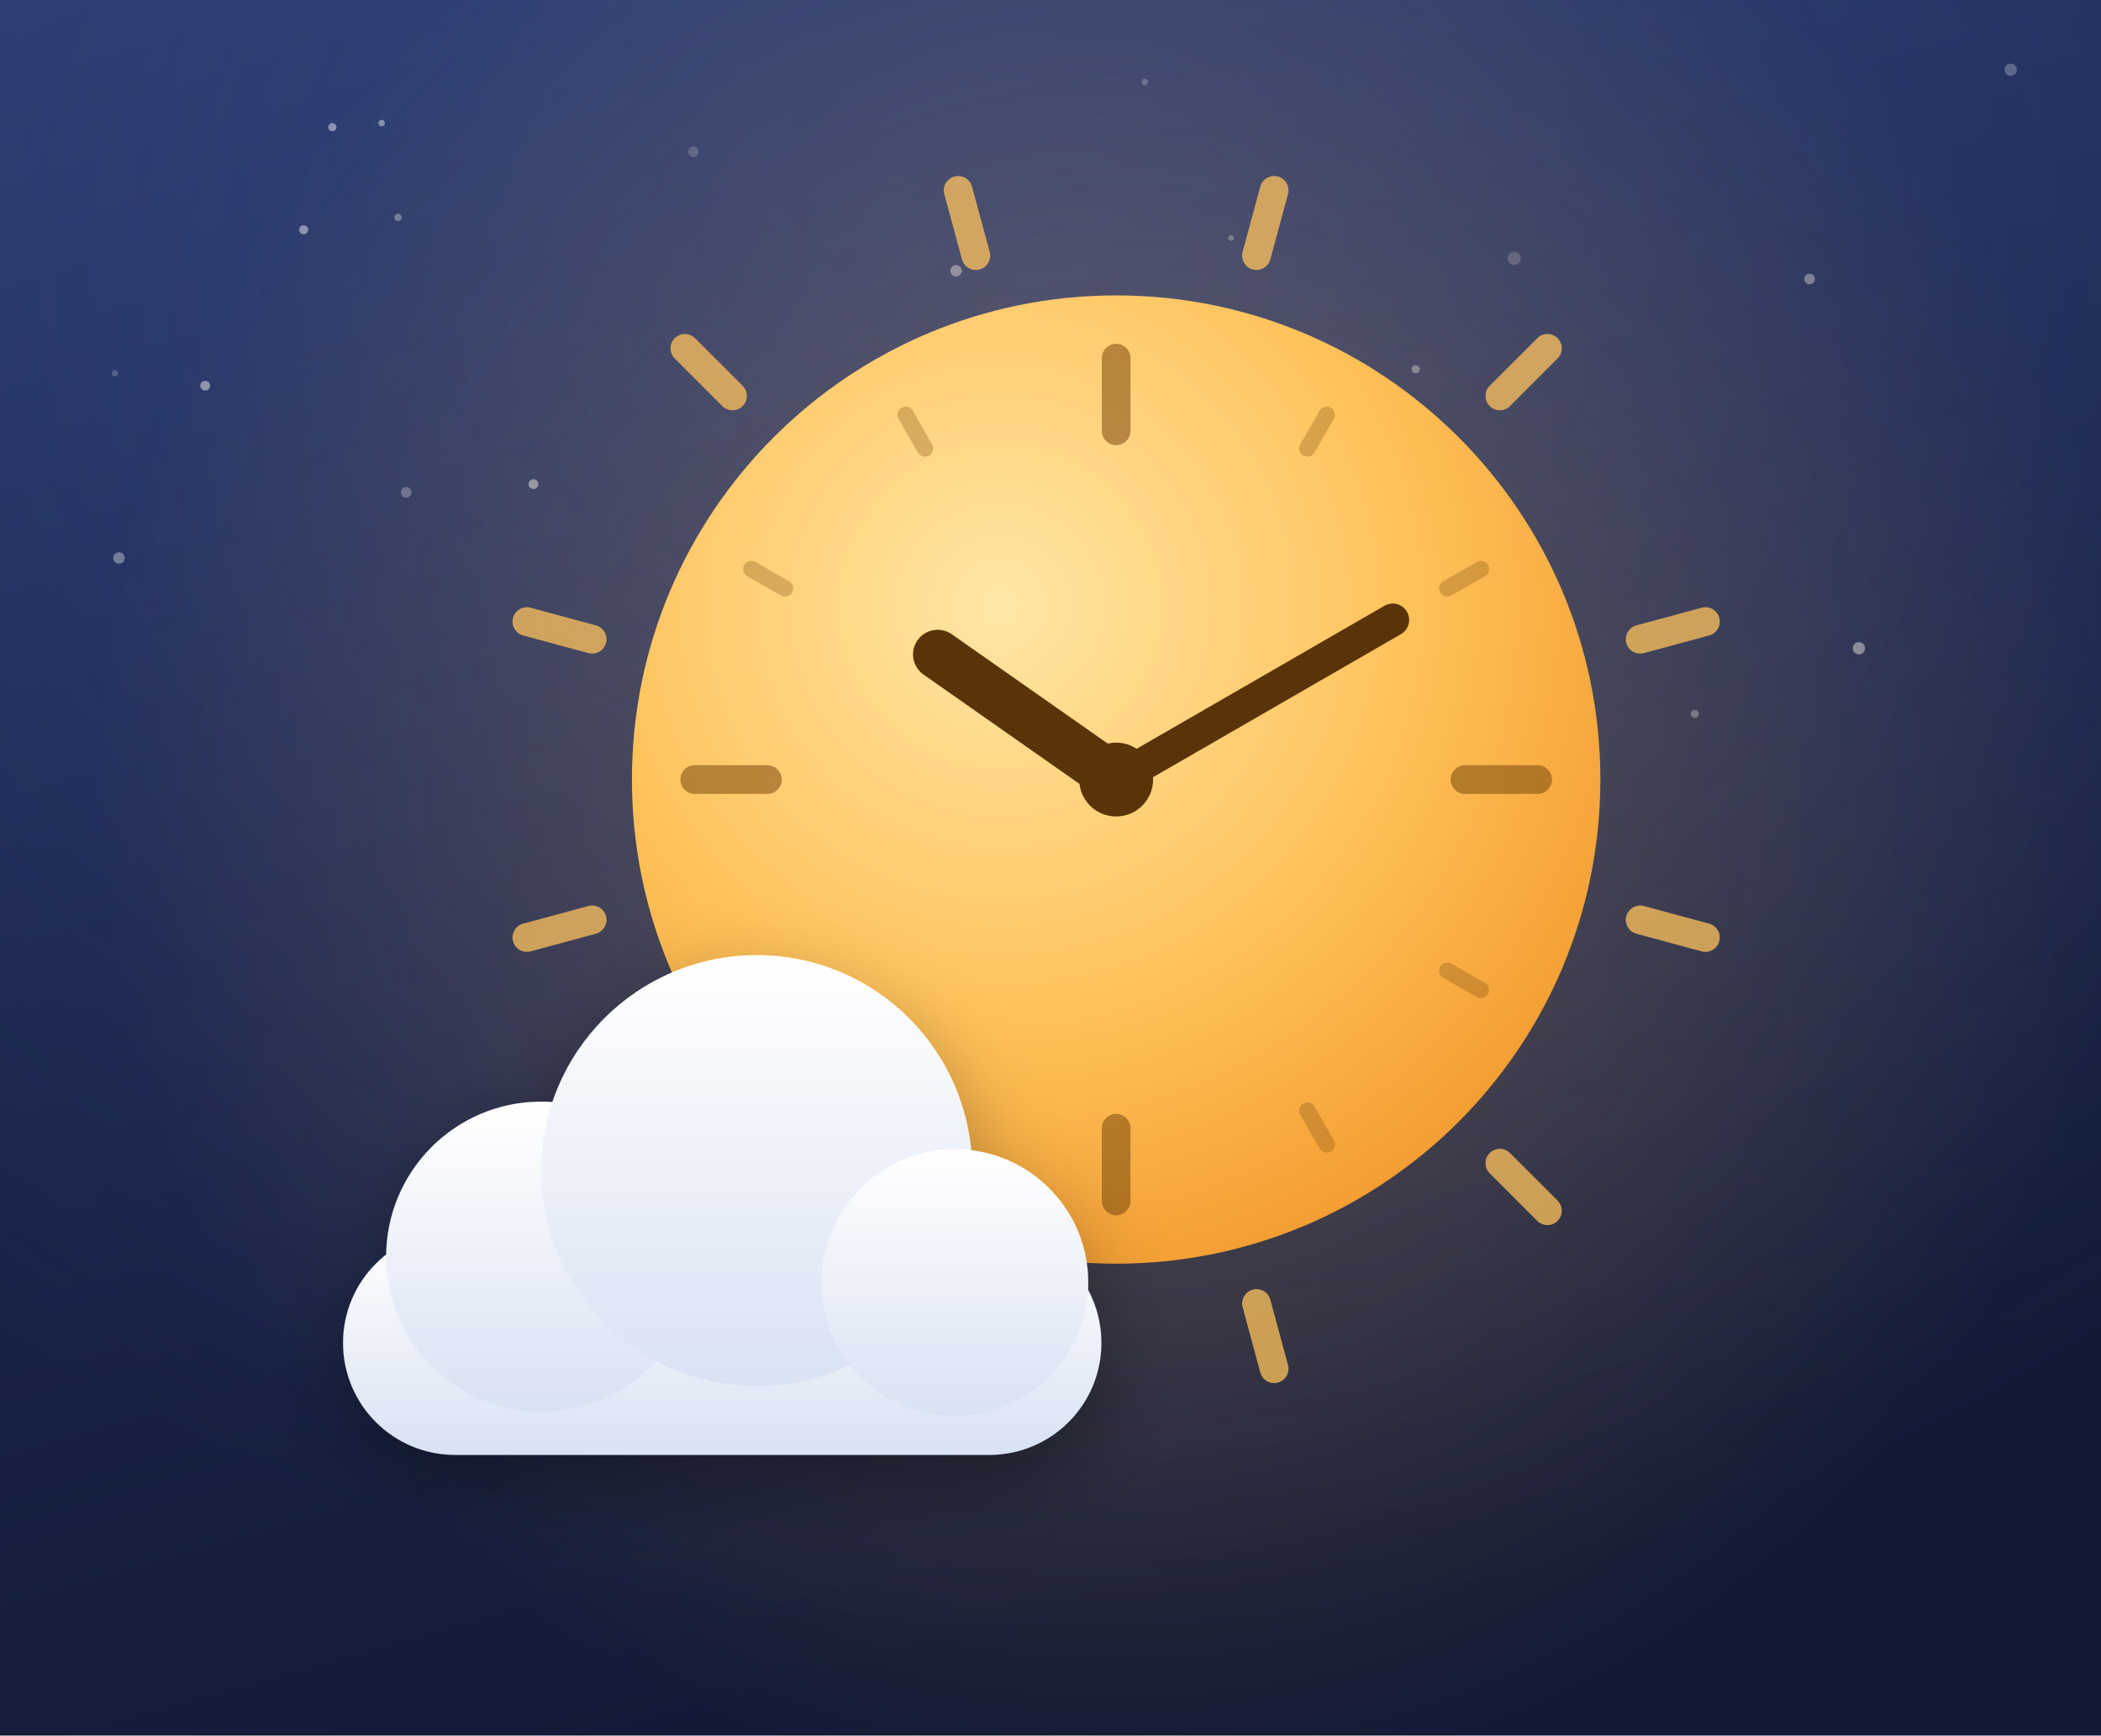
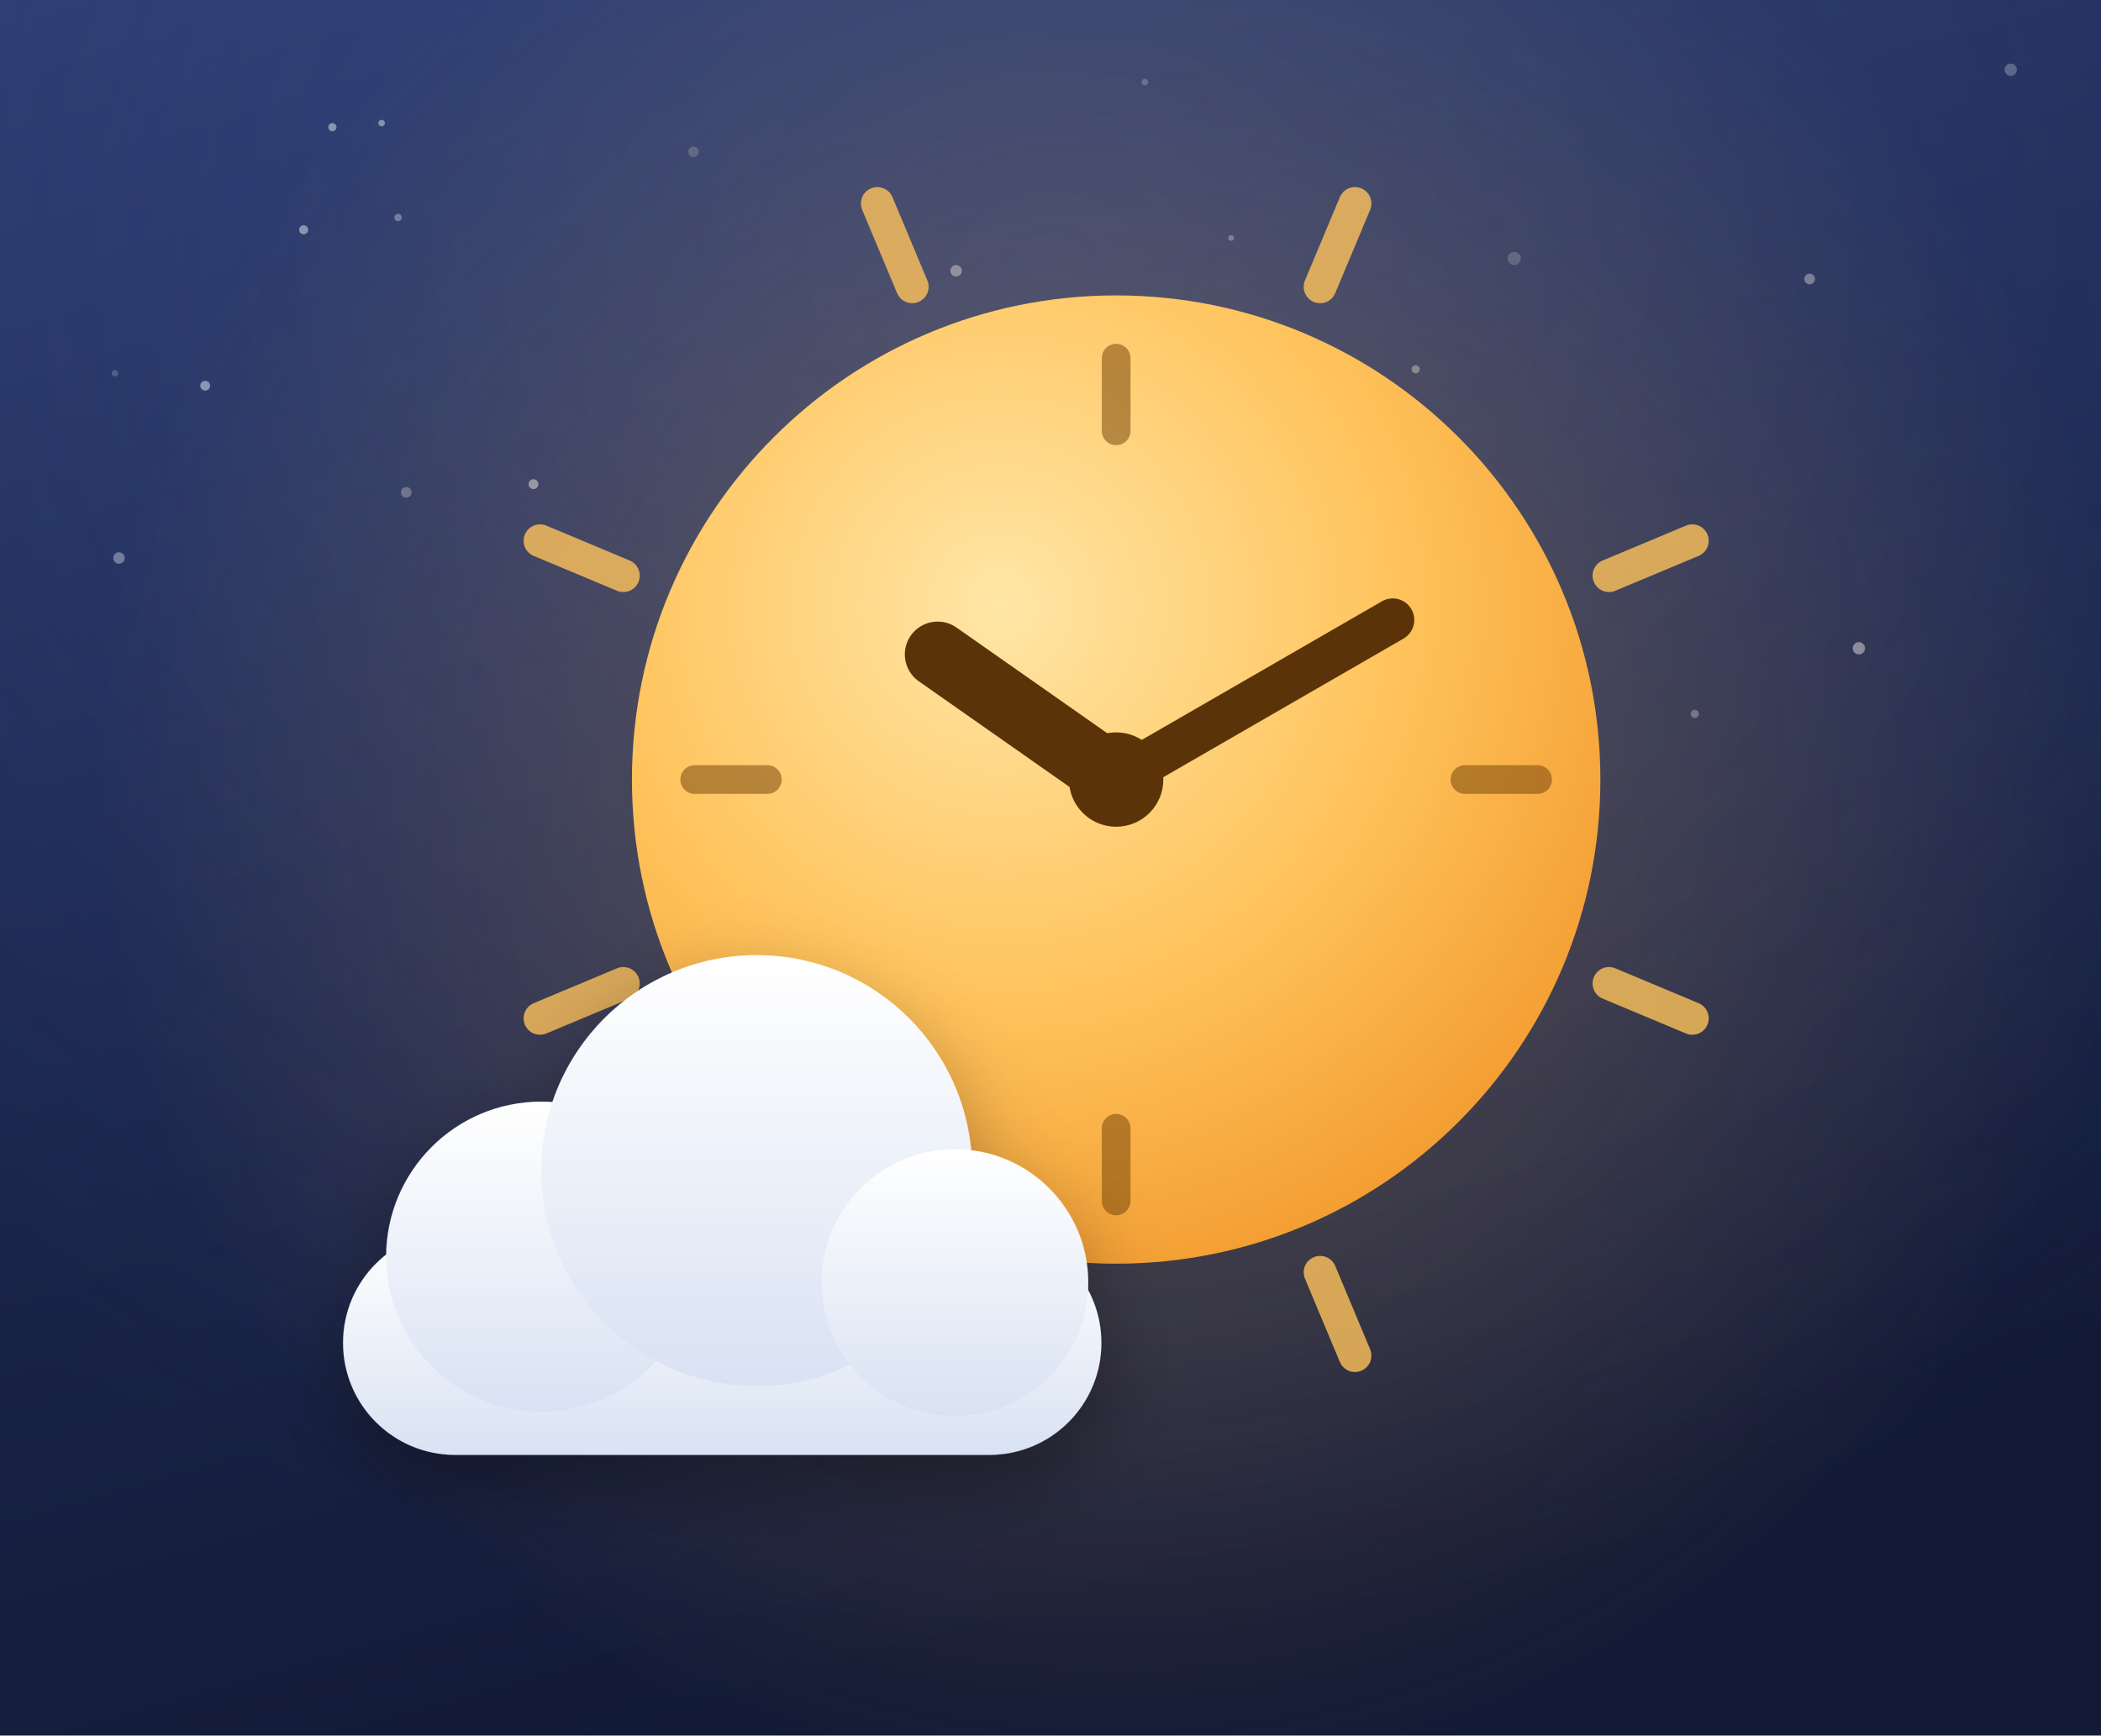
<svg xmlns="http://www.w3.org/2000/svg" width="512" height="423" viewBox="0 0 512 423">
  <defs>
    <linearGradient id="sky" x1="0" y1="0" x2="0.35" y2="1">
      <stop offset="0" stop-color="#2a3a6e" />
      <stop offset="0.5" stop-color="#1c2750" />
      <stop offset="1" stop-color="#121a36" />
    </linearGradient>
    <radialGradient id="halo" cx="0.5" cy="0.5" r="0.5">
      <stop offset="0" stop-color="#ffcf73" stop-opacity="0.55" />
      <stop offset="0.45" stop-color="#ffb64a" stop-opacity="0.16" />
      <stop offset="1" stop-color="#ffb64a" stop-opacity="0" />
    </radialGradient>
    <radialGradient id="sun" cx="0.38" cy="0.32" r="0.75">
      <stop offset="0" stop-color="#ffe6a6" />
      <stop offset="0.55" stop-color="#ffc35c" />
      <stop offset="1" stop-color="#f29a2e" />
    </radialGradient>
    <linearGradient id="glass" x1="0" y1="0" x2="0" y2="1">
      <stop offset="0" stop-color="#ffffff" stop-opacity="0.16" />
      <stop offset="1" stop-color="#ffffff" stop-opacity="0.05" />
    </linearGradient>
    <linearGradient id="glassedge" x1="0" y1="0" x2="1" y2="1">
      <stop offset="0" stop-color="#ffffff" stop-opacity="0.55" />
      <stop offset="0.5" stop-color="#ffffff" stop-opacity="0.12" />
      <stop offset="1" stop-color="#ffffff" stop-opacity="0.30" />
    </linearGradient>
    <linearGradient id="cloudf" x1="0" y1="0" x2="0" y2="1">
      <stop offset="0" stop-color="#ffffff" />
      <stop offset="1" stop-color="#d9e2f3" />
    </linearGradient>
    <linearGradient id="dial" x1="0" y1="0" x2="0" y2="1">
      <stop offset="0" stop-color="#26346a" />
      <stop offset="1" stop-color="#18224a" />
    </linearGradient>
    <filter id="soft" x="-30%" y="-30%" width="160%" height="160%">
      <feGaussianBlur in="SourceAlpha" stdDeviation="10" />
      <feOffset dy="8" />
      <feComponentTransfer>
        <feFuncA type="linear" slope="0.35" />
      </feComponentTransfer>
      <feMerge>
        <feMergeNode />
        <feMergeNode in="SourceGraphic" />
      </feMerge>
    </filter>
    <filter id="blur8">
      <feGaussianBlur stdDeviation="8" />
    </filter>
    <radialGradient id="ambient" cx="0.5" cy="0.15" r="0.8">
      <stop offset="0" stop-color="#4a5f9c" stop-opacity="0.35" />
      <stop offset="1" stop-color="#4a5f9c" stop-opacity="0" />
    </radialGradient>
  </defs>
  <rect width="512" height="423" fill="url(#sky)" />
  <rect width="512" height="423" fill="url(#ambient)" />
  <circle cx="169" cy="37" r="1.3" fill="#fff" opacity="0.18" />
  <circle cx="274" cy="78" r="0.8" fill="#fff" opacity="0.33" />
  <circle cx="28" cy="91" r="0.8" fill="#fff" opacity="0.18" />
  <circle cx="219" cy="167" r="0.8" fill="#fff" opacity="0.23" />
  <circle cx="319" cy="190" r="1.2" fill="#fff" opacity="0.29" />
  <circle cx="490" cy="17" r="1.5" fill="#fff" opacity="0.25" />
  <circle cx="81" cy="31" r="1.0" fill="#fff" opacity="0.44" />
  <circle cx="99" cy="120" r="1.3" fill="#fff" opacity="0.28" />
  <circle cx="279" cy="20" r="0.8" fill="#fff" opacity="0.22" />
  <circle cx="345" cy="90" r="1.0" fill="#fff" opacity="0.35" />
  <circle cx="233" cy="66" r="1.4" fill="#fff" opacity="0.39" />
  <circle cx="130" cy="118" r="1.2" fill="#fff" opacity="0.46" />
  <circle cx="369" cy="63" r="1.6" fill="#fff" opacity="0.19" />
  <circle cx="216" cy="153" r="0.8" fill="#fff" opacity="0.32" />
  <circle cx="29" cy="136" r="1.4" fill="#fff" opacity="0.35" />
  <circle cx="441" cy="68" r="1.3" fill="#fff" opacity="0.36" />
  <circle cx="295" cy="96" r="1.5" fill="#fff" opacity="0.48" />
  <circle cx="243" cy="136" r="0.8" fill="#fff" opacity="0.40" />
  <circle cx="328" cy="199" r="1.4" fill="#fff" opacity="0.25" />
  <circle cx="200" cy="136" r="0.7" fill="#fff" opacity="0.31" />
  <circle cx="93" cy="30" r="0.8" fill="#fff" opacity="0.42" />
  <circle cx="74" cy="56" r="1.1" fill="#fff" opacity="0.45" />
  <circle cx="50" cy="94" r="1.2" fill="#fff" opacity="0.46" />
  <circle cx="413" cy="174" r="1.0" fill="#fff" opacity="0.30" />
  <circle cx="187" cy="178" r="1.6" fill="#fff" opacity="0.20" />
  <circle cx="97" cy="53" r="0.9" fill="#fff" opacity="0.32" />
  <circle cx="300" cy="58" r="0.7" fill="#fff" opacity="0.30" />
  <circle cx="192" cy="117" r="1.6" fill="#fff" opacity="0.39" />
  <circle cx="264" cy="127" r="1.3" fill="#fff" opacity="0.17" />
  <circle cx="453" cy="158" r="1.5" fill="#fff" opacity="0.43" />
  <circle cx="272" cy="190" r="247.8" fill="url(#halo)" />
-   <line x1="306.2" y1="62.3" x2="310.5" y2="46.4" stroke="#ffc35c" stroke-opacity="0.75" stroke-width="7" stroke-linecap="round" />
-   <line x1="365.5" y1="96.5" x2="377.1" y2="84.9" stroke="#ffc35c" stroke-opacity="0.75" stroke-width="7" stroke-linecap="round" />
-   <line x1="399.7" y1="155.8" x2="415.6" y2="151.5" stroke="#ffc35c" stroke-opacity="0.75" stroke-width="7" stroke-linecap="round" />
-   <line x1="399.7" y1="224.2" x2="415.6" y2="228.5" stroke="#ffc35c" stroke-opacity="0.75" stroke-width="7" stroke-linecap="round" />
-   <line x1="365.5" y1="283.5" x2="377.1" y2="295.1" stroke="#ffc35c" stroke-opacity="0.75" stroke-width="7" stroke-linecap="round" />
-   <line x1="306.2" y1="317.7" x2="310.5" y2="333.6" stroke="#ffc35c" stroke-opacity="0.75" stroke-width="7" stroke-linecap="round" />
-   <line x1="237.8" y1="317.7" x2="233.5" y2="333.6" stroke="#ffc35c" stroke-opacity="0.75" stroke-width="7" stroke-linecap="round" />
-   <line x1="178.5" y1="283.5" x2="166.9" y2="295.1" stroke="#ffc35c" stroke-opacity="0.75" stroke-width="7" stroke-linecap="round" />
-   <line x1="144.3" y1="224.2" x2="128.4" y2="228.5" stroke="#ffc35c" stroke-opacity="0.75" stroke-width="7" stroke-linecap="round" />
-   <line x1="144.3" y1="155.8" x2="128.4" y2="151.5" stroke="#ffc35c" stroke-opacity="0.75" stroke-width="7" stroke-linecap="round" />
-   <line x1="178.5" y1="96.5" x2="166.9" y2="84.9" stroke="#ffc35c" stroke-opacity="0.75" stroke-width="7" stroke-linecap="round" />
-   <line x1="237.8" y1="62.3" x2="233.5" y2="46.4" stroke="#ffc35c" stroke-opacity="0.75" stroke-width="7" stroke-linecap="round" />
+   <line x1="321.7" y1="69.9" x2="330.2" y2="49.6" stroke="#ffc35c" stroke-opacity="0.8" stroke-width="8" stroke-linecap="round" />
+   <line x1="392.1" y1="140.3" x2="412.4" y2="131.8" stroke="#ffc35c" stroke-opacity="0.8" stroke-width="8" stroke-linecap="round" />
+   <line x1="392.1" y1="239.7" x2="412.4" y2="248.2" stroke="#ffc35c" stroke-opacity="0.8" stroke-width="8" stroke-linecap="round" />
+   <line x1="321.7" y1="310.1" x2="330.2" y2="330.4" stroke="#ffc35c" stroke-opacity="0.8" stroke-width="8" stroke-linecap="round" />
+   <line x1="222.3" y1="310.1" x2="213.8" y2="330.4" stroke="#ffc35c" stroke-opacity="0.8" stroke-width="8" stroke-linecap="round" />
+   <line x1="151.9" y1="239.7" x2="131.6" y2="248.2" stroke="#ffc35c" stroke-opacity="0.8" stroke-width="8" stroke-linecap="round" />
+   <line x1="151.9" y1="140.3" x2="131.6" y2="131.8" stroke="#ffc35c" stroke-opacity="0.8" stroke-width="8" stroke-linecap="round" />
+   <line x1="222.3" y1="69.9" x2="213.8" y2="49.6" stroke="#ffc35c" stroke-opacity="0.8" stroke-width="8" stroke-linecap="round" />
  <circle cx="272" cy="190" r="118" fill="url(#sun)" />
  <line x1="272.0" y1="105.0" x2="272.0" y2="87.3" stroke="#7a4a0e" stroke-opacity="0.55" stroke-width="7" stroke-linecap="round" />
-   <line x1="318.6" y1="109.3" x2="323.3" y2="101.1" stroke="#7a4a0e" stroke-opacity="0.3" stroke-width="4" stroke-linecap="round" />
-   <line x1="352.7" y1="143.4" x2="360.9" y2="138.7" stroke="#7a4a0e" stroke-opacity="0.3" stroke-width="4" stroke-linecap="round" />
  <line x1="357.0" y1="190.0" x2="374.7" y2="190.0" stroke="#7a4a0e" stroke-opacity="0.55" stroke-width="7" stroke-linecap="round" />
-   <line x1="352.7" y1="236.6" x2="360.9" y2="241.3" stroke="#7a4a0e" stroke-opacity="0.3" stroke-width="4" stroke-linecap="round" />
-   <line x1="318.6" y1="270.7" x2="323.3" y2="278.9" stroke="#7a4a0e" stroke-opacity="0.3" stroke-width="4" stroke-linecap="round" />
  <line x1="272.0" y1="275.0" x2="272.0" y2="292.7" stroke="#7a4a0e" stroke-opacity="0.55" stroke-width="7" stroke-linecap="round" />
-   <line x1="225.4" y1="270.7" x2="220.7" y2="278.9" stroke="#7a4a0e" stroke-opacity="0.3" stroke-width="4" stroke-linecap="round" />
-   <line x1="191.3" y1="236.6" x2="183.1" y2="241.3" stroke="#7a4a0e" stroke-opacity="0.3" stroke-width="4" stroke-linecap="round" />
  <line x1="187.0" y1="190.0" x2="169.3" y2="190.0" stroke="#7a4a0e" stroke-opacity="0.55" stroke-width="7" stroke-linecap="round" />
-   <line x1="191.3" y1="143.4" x2="183.1" y2="138.7" stroke="#7a4a0e" stroke-opacity="0.3" stroke-width="4" stroke-linecap="round" />
-   <line x1="225.4" y1="109.3" x2="220.7" y2="101.1" stroke="#7a4a0e" stroke-opacity="0.3" stroke-width="4" stroke-linecap="round" />
-   <line x1="272" y1="190" x2="228.5" y2="159.5" stroke="#5a3408" stroke-width="12" stroke-linecap="round" />
-   <line x1="272" y1="190" x2="339.4" y2="151.1" stroke="#5a3408" stroke-width="8" stroke-linecap="round" />
-   <circle cx="272" cy="190" r="9" fill="#5a3408" />
+   <line x1="272" y1="190" x2="228.5" y2="159.5" stroke="#5a3408" stroke-width="16" stroke-linecap="round" />
+   <line x1="272" y1="190" x2="339.4" y2="151.1" stroke="#5a3408" stroke-width="10.5" stroke-linecap="round" />
+   <circle cx="272" cy="190" r="11.5" fill="#5a3408" />
  <g filter="url(#soft)">
    <g fill="url(#cloudf)">
      <rect x="83.6" y="300.0" width="184.8" height="54.6" rx="27.3" />
      <circle cx="131.9" cy="306.3" r="37.8" />
      <circle cx="184.4" cy="285.3" r="52.5" />
      <circle cx="232.7" cy="312.6" r="32.5" />
    </g>
  </g>
</svg>
